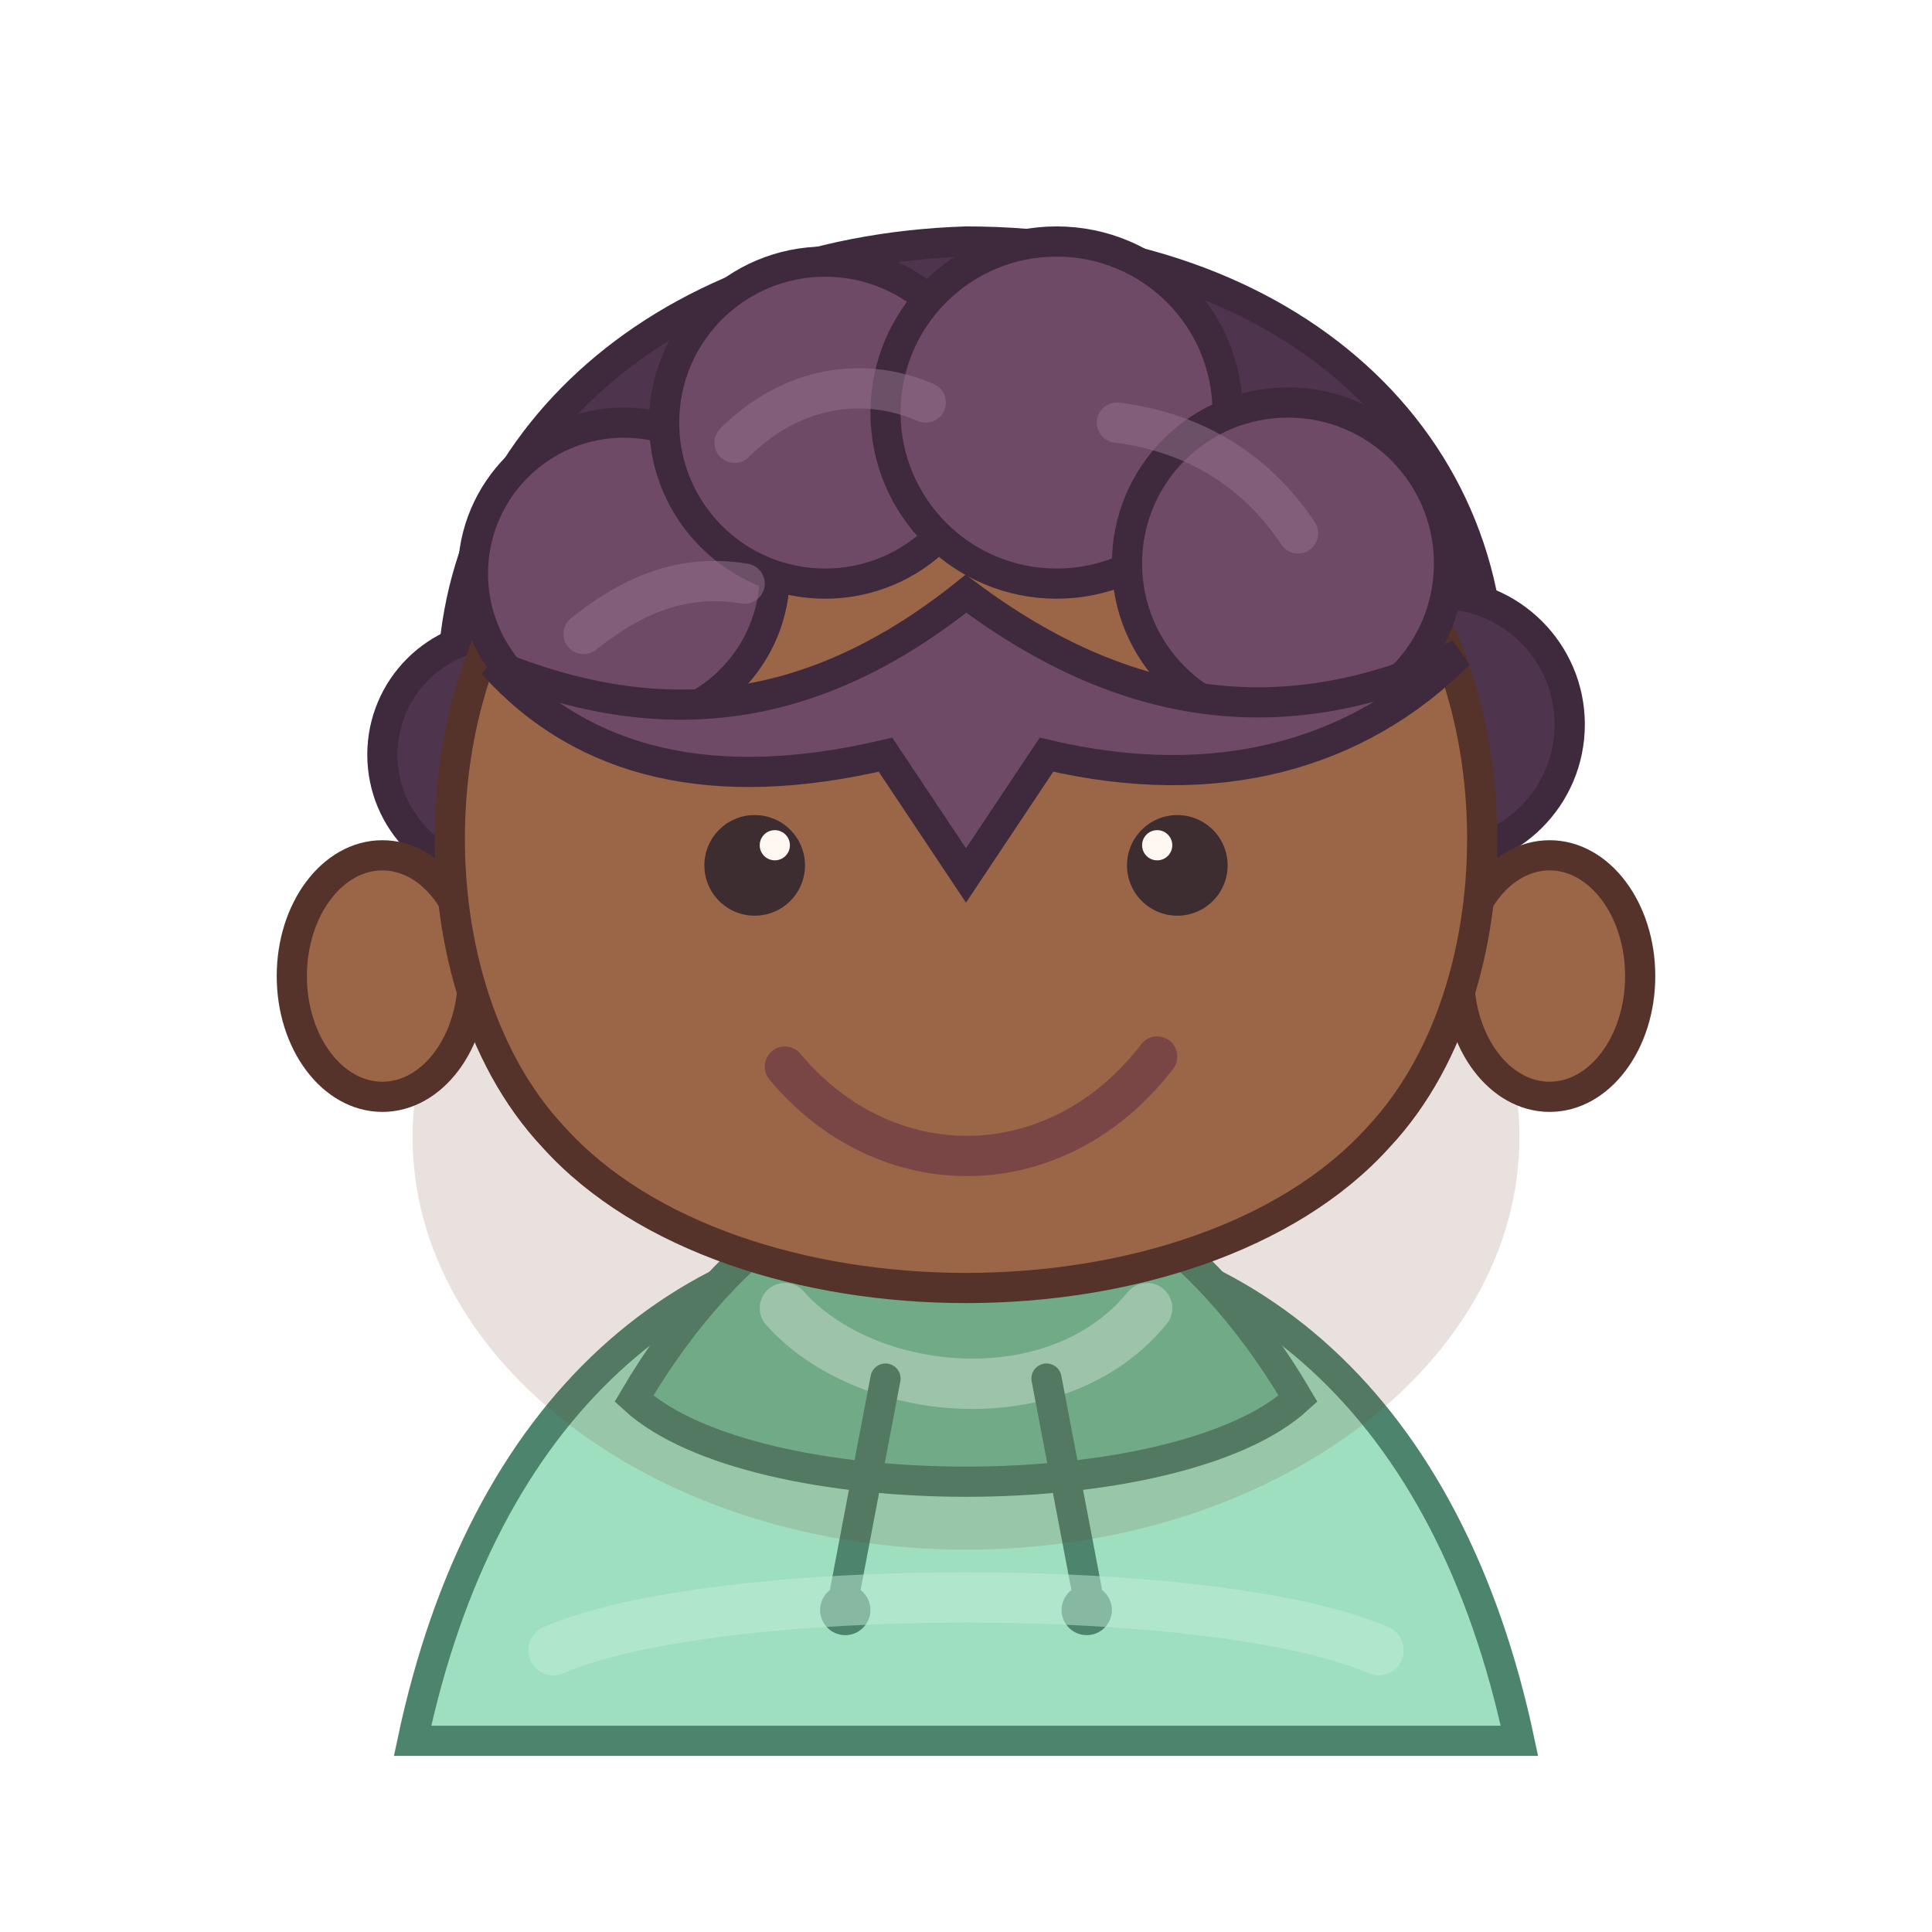
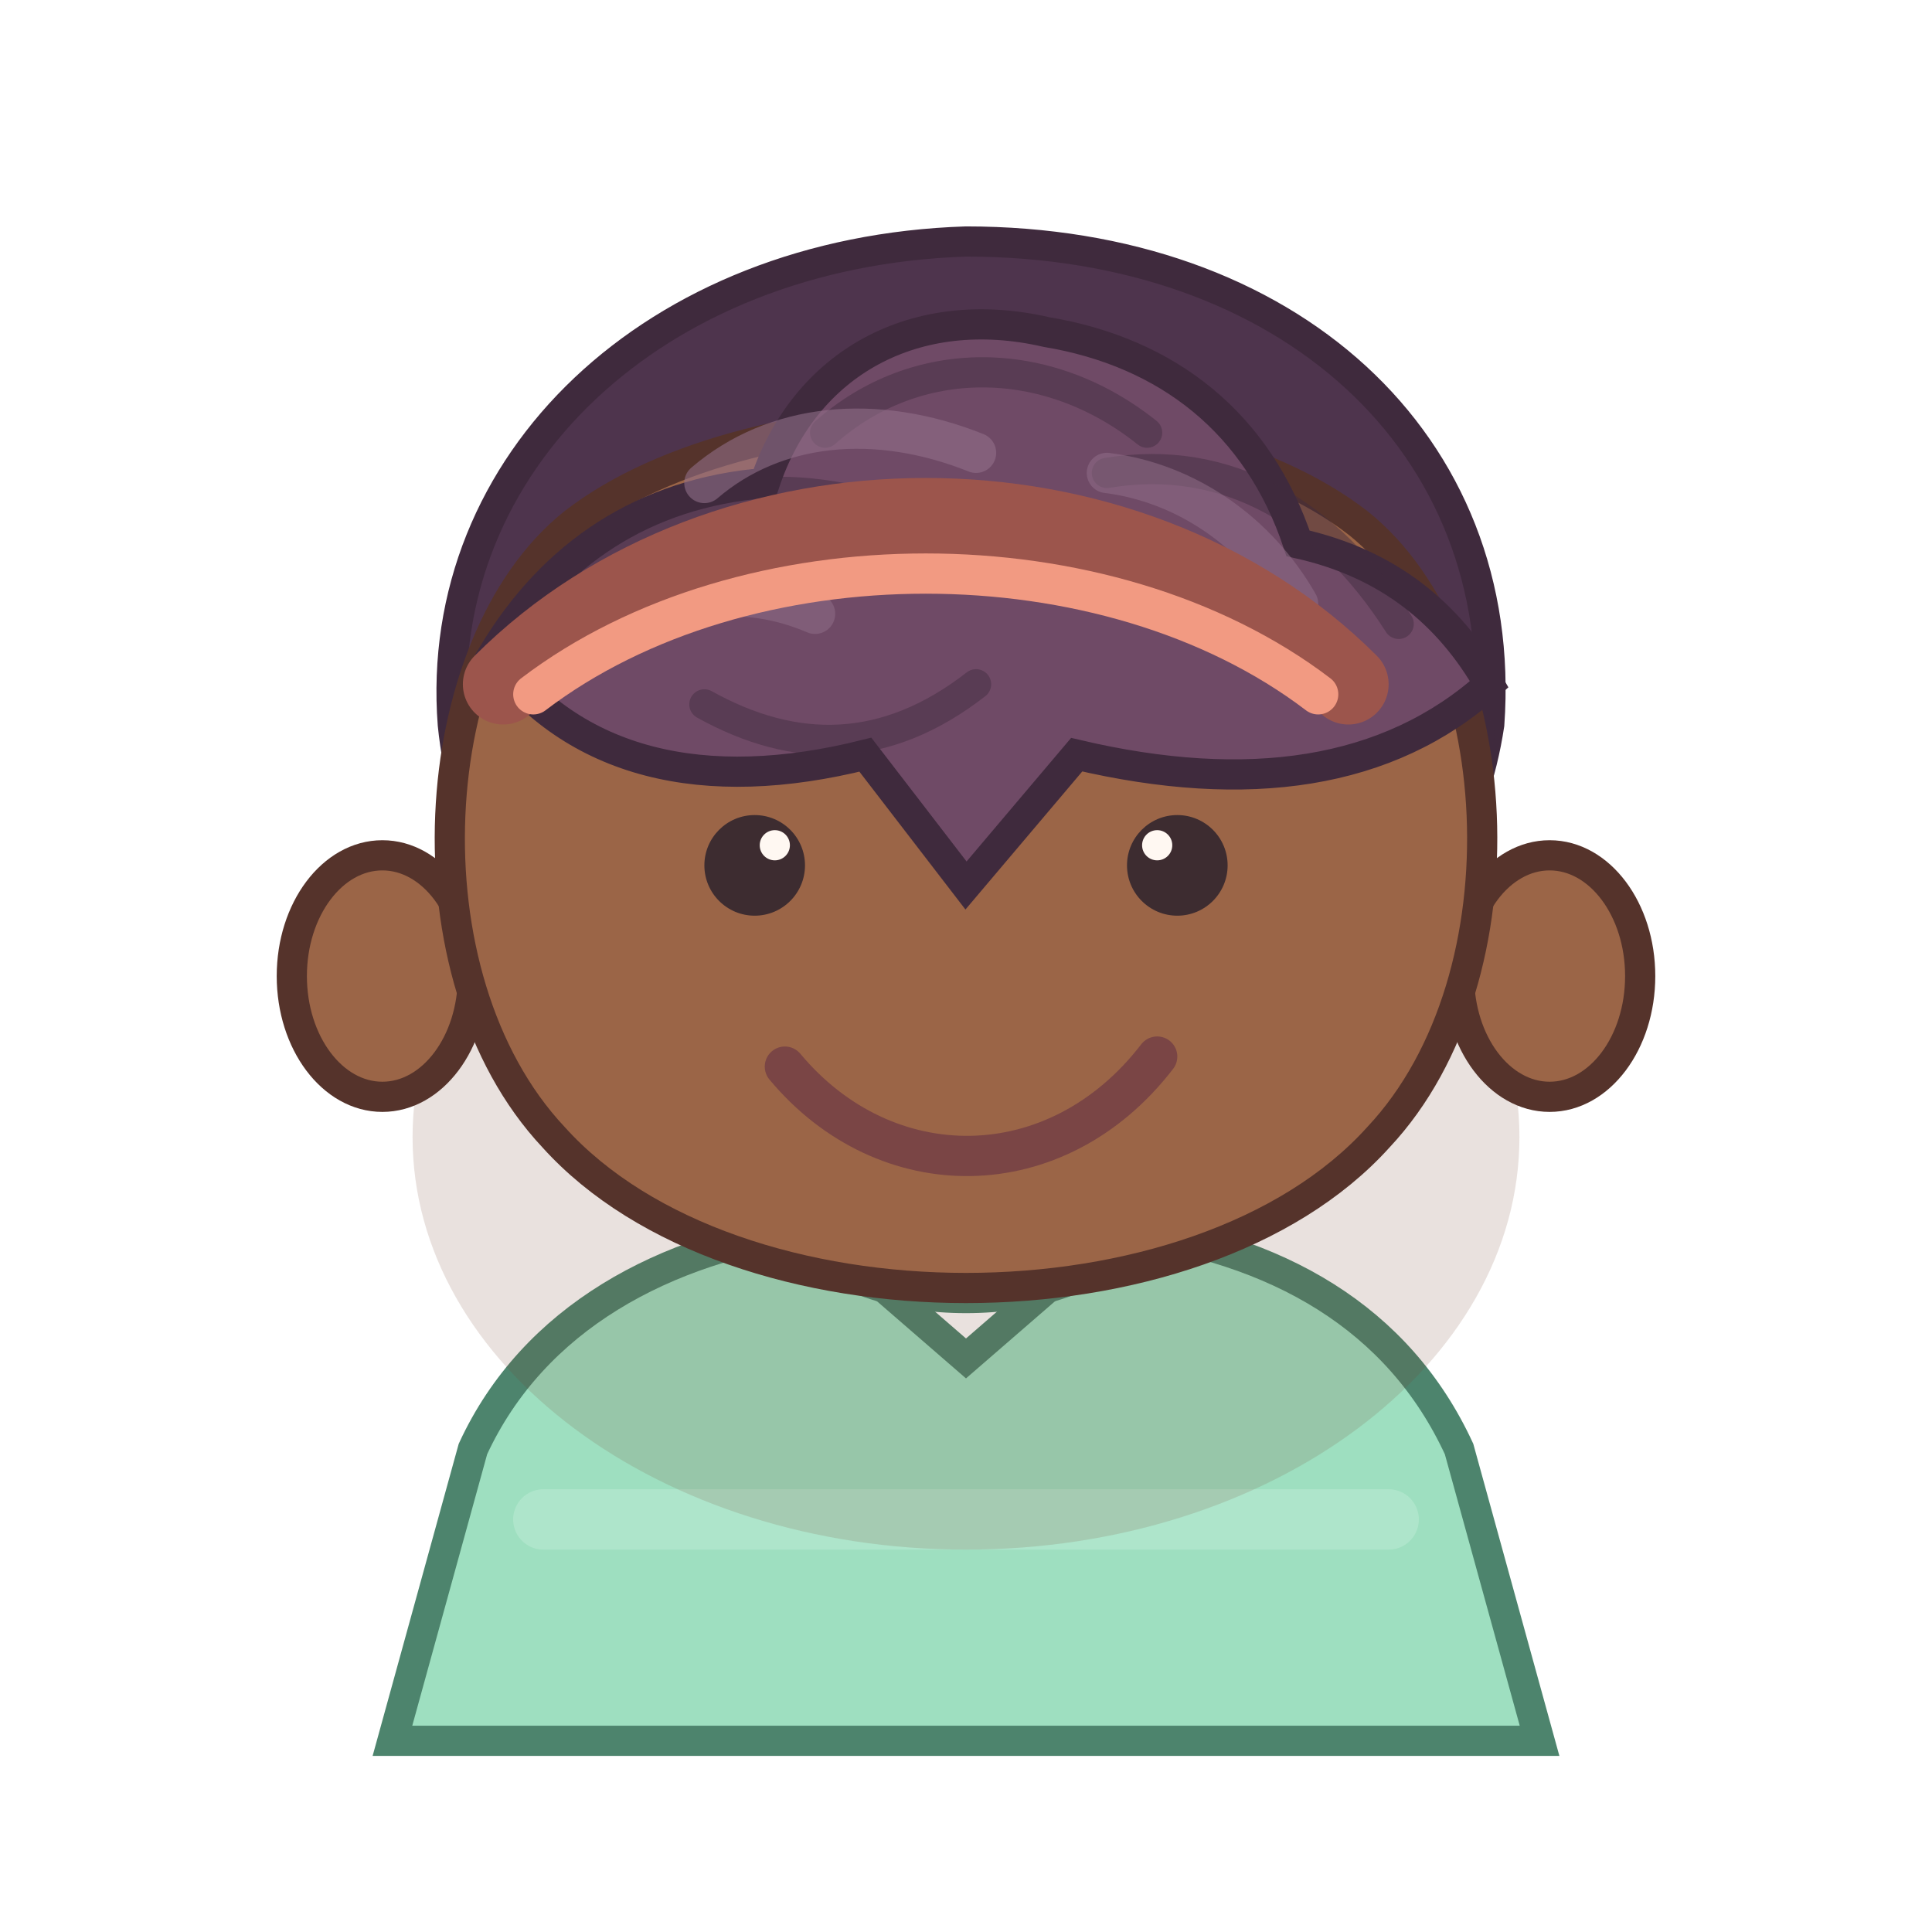
<svg xmlns="http://www.w3.org/2000/svg" viewBox="0 0 192 192" width="192" height="192" role="img" aria-label="HomeOps Avatar V2 sample">
  <g id="avatar-v2-layer-back-hair">
-     <path data-hair-style="curlyPlayful" d="M45 70c-1-25 20-45 51-46 32 0 54 20 52 47-5 23-24 37-52 36-29 0-48-14-51-37z" fill="#4e344d" stroke="#3f2a3d" stroke-width="3" />
-     <circle cx="50" cy="75" r="12" fill="#4e344d" stroke="#3f2a3d" stroke-width="3" />
-     <circle cx="143" cy="72" r="13" fill="#4e344d" stroke="#3f2a3d" stroke-width="3" />
+     <path data-hair-style="curlyPlayful" d="M45 72c-2-26 20-47 51-48 32 0 54 20 52 48-3 20-20 34-45 36-4 0-10 0-14 0-26-2-42-16-44-36z" fill="#4e344d" stroke="#3f2a3d" stroke-width="3" />
+     <path d="M48 75c5-10 13-14 23-11M122 63c10-3 18 1 24 10" fill="none" stroke="#3f2a3d" stroke-width="5" stroke-linecap="round" opacity="0.45" />
  </g>
  <g id="avatar-v2-layer-shirt">
-     <path d="M41 173c7-33 27-51 55-51s48 18 55 51z" fill="#9edfc0" stroke="#4d846d" stroke-width="3" />
-     <path d="M63 139c10-17 23-24 33-24s23 7 33 24c-12 11-54 11-66 0z" fill="#70be98" stroke="#4d846d" stroke-width="3" />
-     <path d="M78 130c8 9 27 11 36 0" fill="none" stroke="#c1edd7" stroke-width="5" stroke-linecap="round" opacity="0.65" />
-     <path d="M88 137l-4 21M104 137l4 21" stroke="#4d846d" stroke-width="3" stroke-linecap="round" />
-     <circle cx="84" cy="160" r="2.5" fill="#4d846d" />
-     <circle cx="108" cy="160" r="2.5" fill="#4d846d" />
-     <path d="M55 164c16-7 66-7 82 0" fill="none" stroke="#c1edd7" stroke-width="5" stroke-linecap="round" opacity="0.5" />
+     <path data-clothing-asset="tShirt" d="M39 173l8-29c6-13 19-20 34-22l15 13 15-13c16 2 28 9 34 22l8 29z" fill="#9edfc0" stroke="#4d846d" stroke-width="3" />
+     <path d="M80 123c5 8 27 8 32 0" fill="none" stroke="#4d846d" stroke-width="3" />
+     <path d="M54 151h84" stroke="#c1edd7" stroke-width="6" stroke-linecap="round" opacity="0.48" />
  </g>
  <g id="avatar-v2-layer-base">
    <ellipse cx="96" cy="113" rx="55" ry="41" fill="#73422f" opacity="0.16" />
    <ellipse data-anatomy="ear-left" cx="38" cy="97" rx="9" ry="12" fill="#9b6547" stroke="#55332b" stroke-width="3" />
    <ellipse data-anatomy="ear-right" cx="154" cy="97" rx="9" ry="12" fill="#9b6547" stroke="#55332b" stroke-width="3" />
    <path data-anatomy="head-wide" d="M57 52C75 38 117 38 135 52C150 64 152 97 137 113C119 133 73 133 55 113C40 97 42 64 57 52z" fill="#9b6547" stroke="#55332b" stroke-width="3" />
    <path d="M58 62c17-17 45-21 64-2" fill="none" stroke="#bd8060" stroke-width="8" stroke-linecap="round" opacity="0.4" />
    <circle cx="75" cy="86" r="5" fill="#3d2c30" />
    <circle cx="117" cy="86" r="5" fill="#3d2c30" />
    <circle cx="77" cy="84" r="1.5" fill="#fff8f2" />
    <circle cx="115" cy="84" r="1.5" fill="#fff8f2" />
    <path d="M78 106c10 12 27 12 37-1" fill="none" stroke="#7a4545" stroke-width="4" stroke-linecap="round" />
  </g>
  <g id="avatar-v2-layer-front-hair">
-     <circle data-hair-style="curlyPlayful" cx="62" cy="57" r="15" fill="#6f4a66" stroke="#3f2a3d" stroke-width="3" />
-     <circle cx="82" cy="42" r="16" fill="#6f4a66" stroke="#3f2a3d" stroke-width="3" />
-     <circle cx="105" cy="41" r="17" fill="#6f4a66" stroke="#3f2a3d" stroke-width="3" />
-     <circle cx="128" cy="56" r="16" fill="#6f4a66" stroke="#3f2a3d" stroke-width="3" />
-     <path d="M49 66c17 7 32 5 47-7 16 12 32 14 49 6-10 10-24 14-41 10l-8 12-8-12c-17 4-30 1-39-9z" fill="#6f4a66" stroke="#3f2a3d" stroke-width="3" />
+     <path data-hair-style="curlyPlayful" d="M49 65c6-10 15-16 27-17 4-12 15-18 28-15 12 2 21 9 25 21 9 2 15 7 19 14-10 9-24 11-41 7l-11 13-10-13c-16 4-29 1-37-10z" fill="#6f4a66" stroke="#3f2a3d" stroke-width="3" />
+     <path d="M57 59c7-9 17-12 29-9M82 43c9-8 22-8 32 0M110 47c12-2 22 4 29 15M70 70c9 5 18 5 27-2" fill="none" stroke="#3f2a3d" stroke-width="3" stroke-linecap="round" opacity="0.45" />
  </g>
  <g id="avatar-v2-layer-hair-highlights">
-     <path d="M73 44c5-5 12-7 19-4M111 42c8 1 14 5 18 11M58 63c5-4 10-6 16-5" fill="none" stroke="#92708a" stroke-width="4" stroke-linecap="round" opacity="0.55" />
+     <path data-hair-highlight="curlyPlayful" d="M70 48c7-6 17-7 27-3" fill="none" stroke="#92708a" stroke-width="4" stroke-linecap="round" opacity="0.58" />
+     <path data-hair-highlight="curlyPlayful" d="M110 47c8 1 15 6 19 13" fill="none" stroke="#92708a" stroke-width="4" stroke-linecap="round" opacity="0.52" />
+     <path data-hair-highlight="curlyPlayful" d="M61 63c6-4 13-5 20-2" fill="none" stroke="#92708a" stroke-width="4" stroke-linecap="round" opacity="0.5" />
+   </g>
+   <g id="avatar-v2-layer-accessory" data-accessory-asset="headband">
+     <path d="M50 68c22-22 62-22 84 0" fill="none" stroke="#9c554c" stroke-width="8" stroke-linecap="round" />
+     <path d="M53 69c21-16 57-16 78 0" fill="none" stroke="#f29a82" stroke-width="4" stroke-linecap="round" />
  </g>
</svg>
